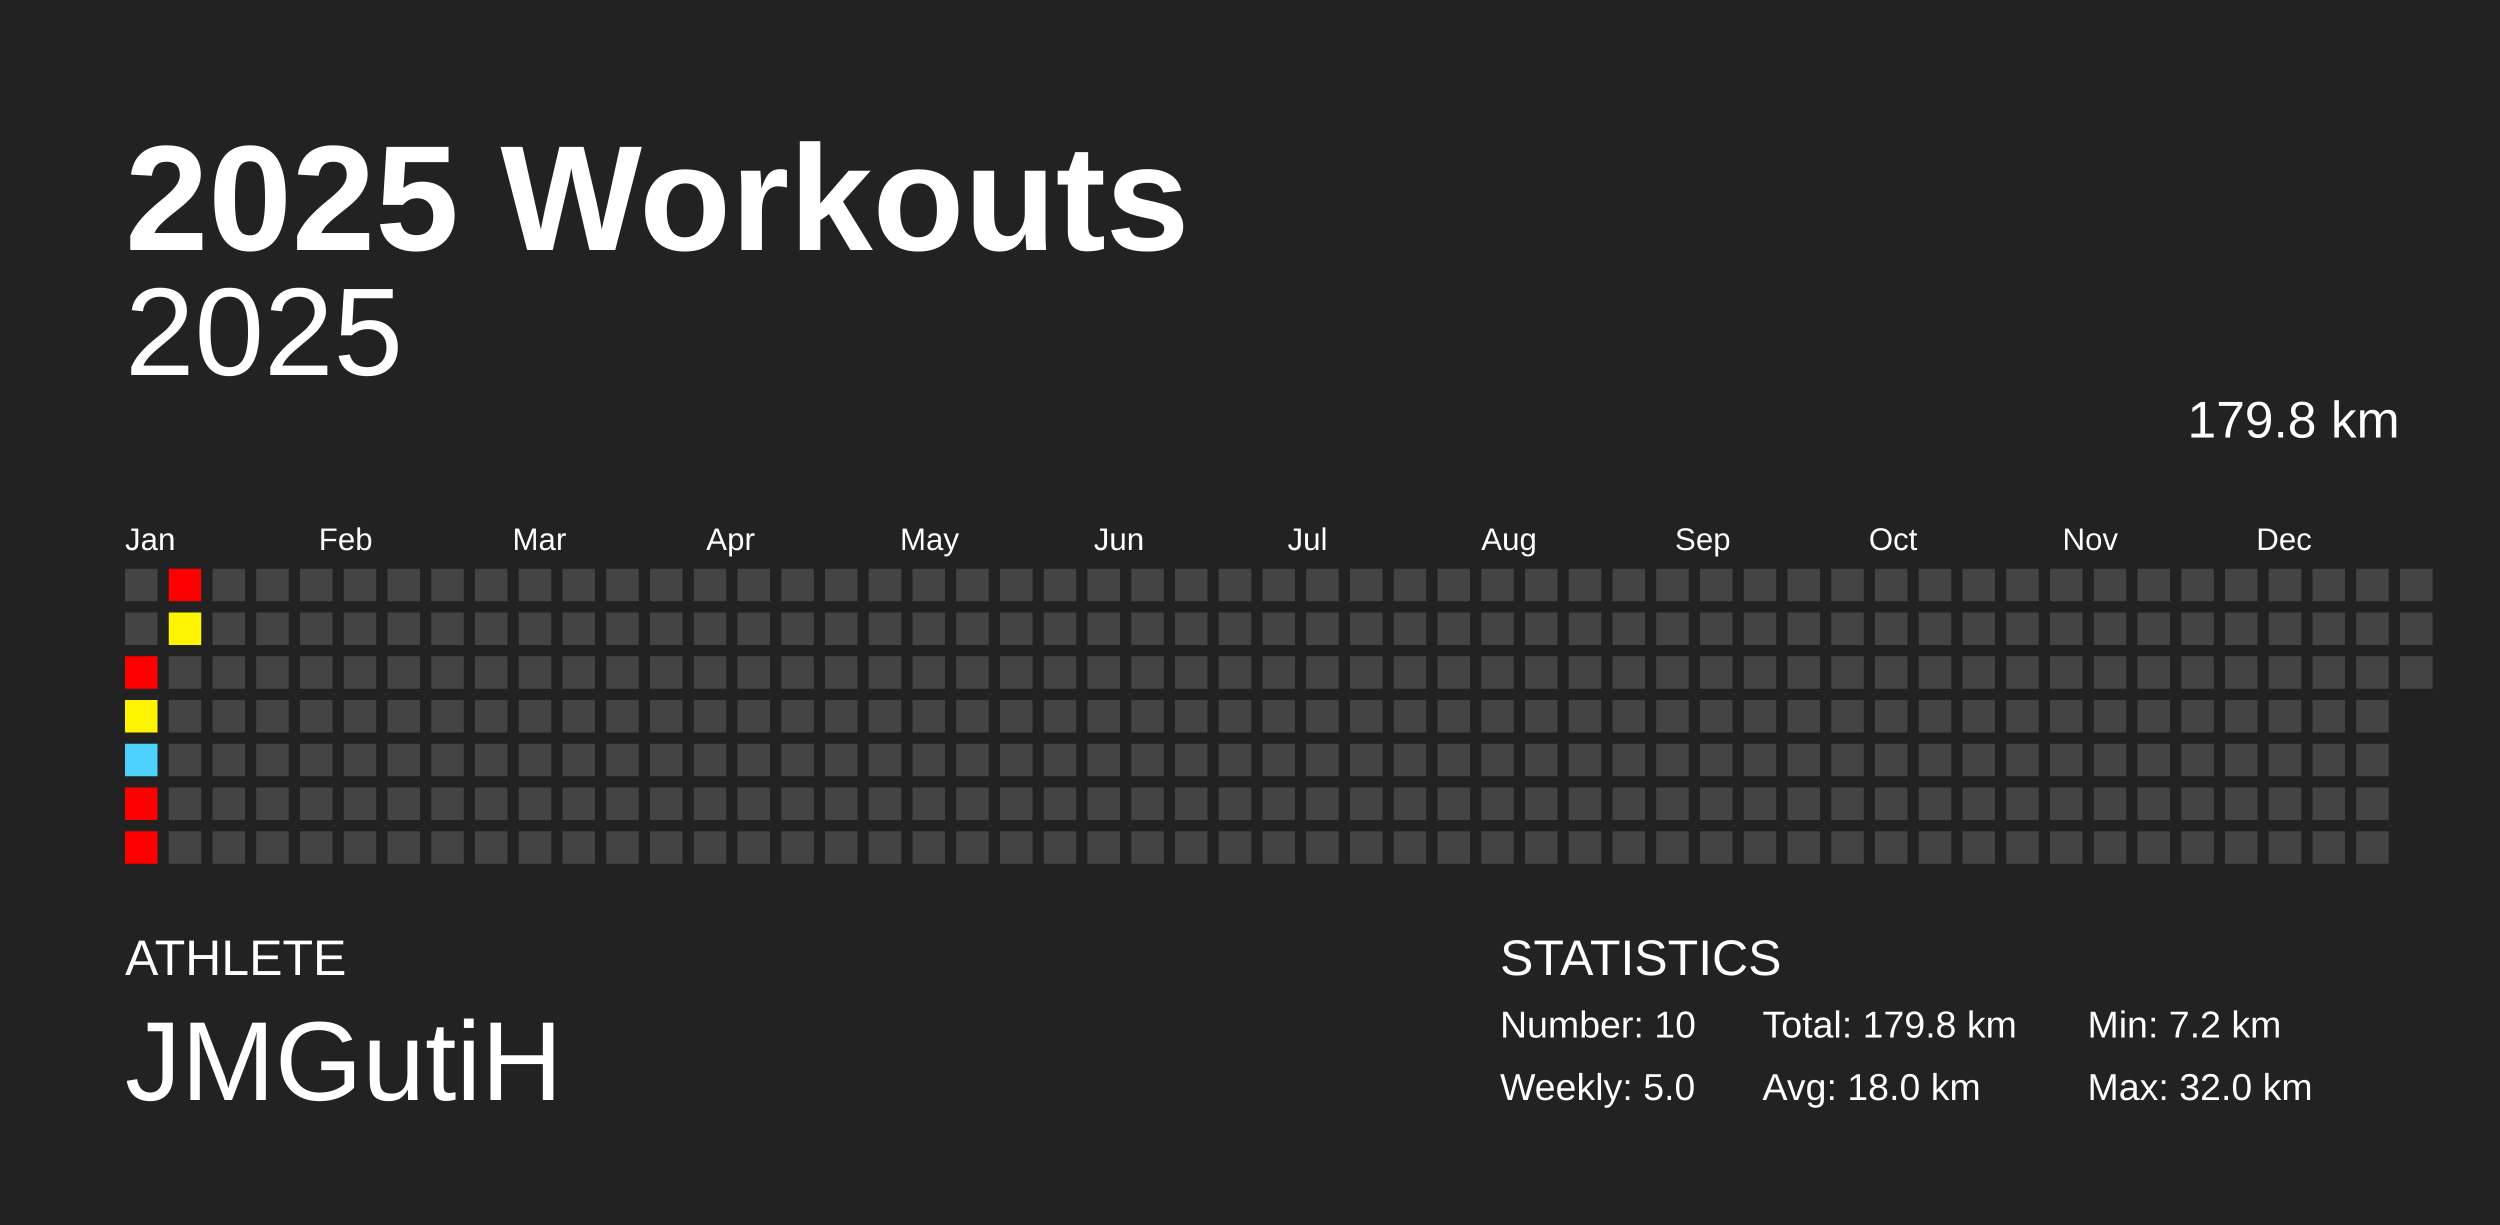
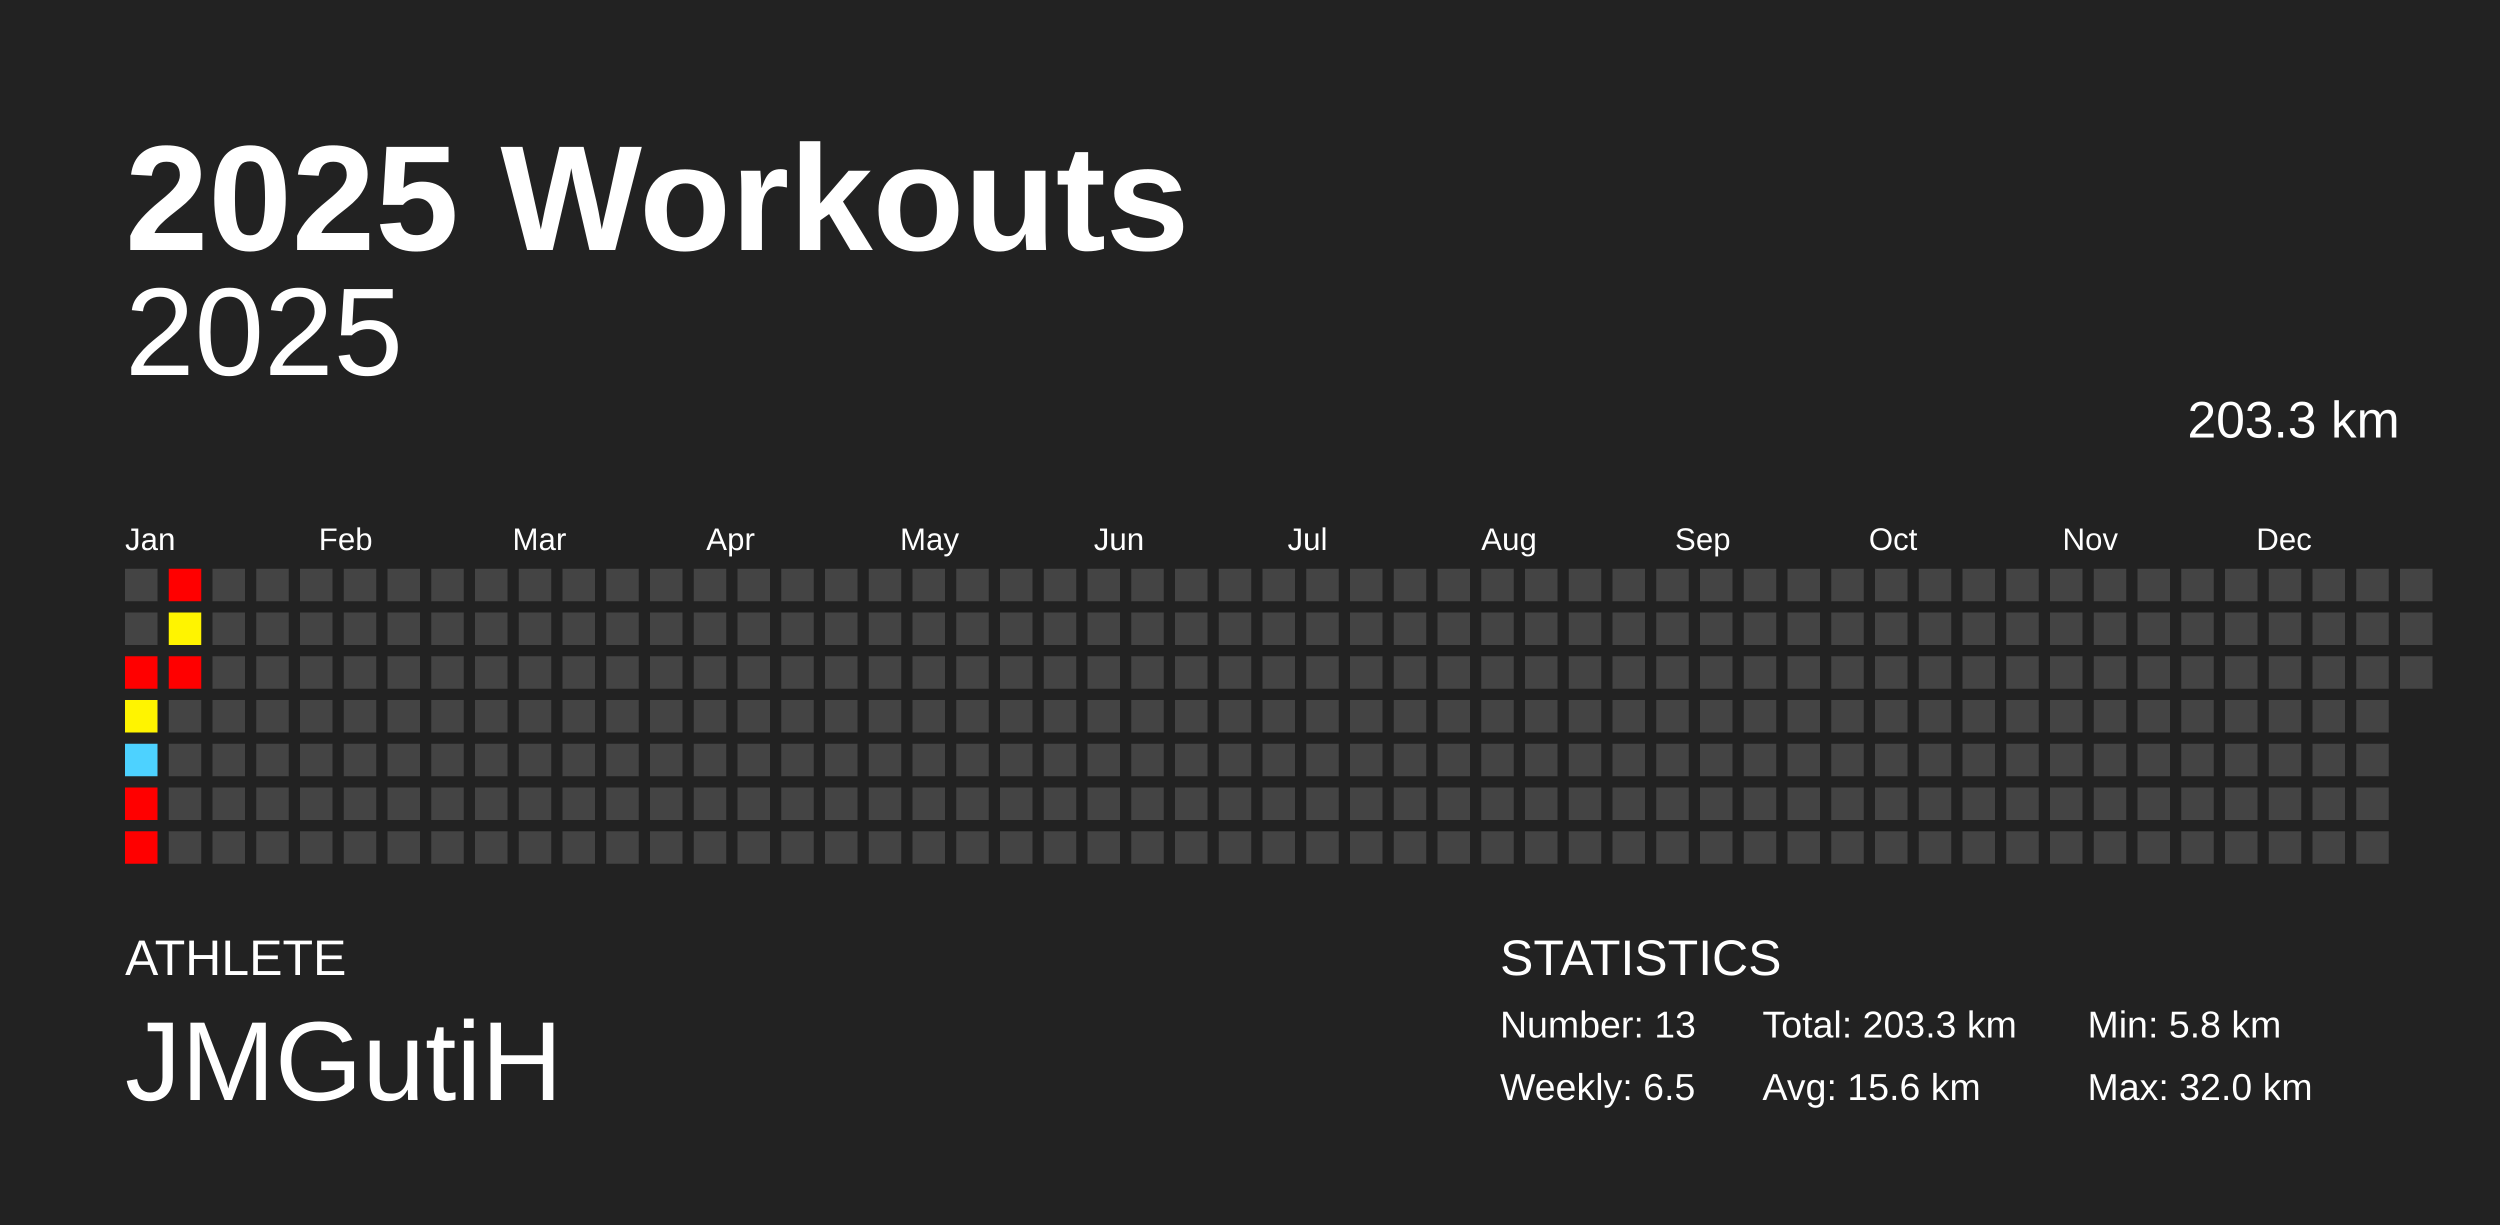
<svg xmlns="http://www.w3.org/2000/svg" baseProfile="full" height="98mm" version="1.1" viewBox="0,0,200,98" width="200mm">
  <defs />
  <rect fill="#222222" height="98" width="200" x="0" y="0" />
  <text fill="#FFFFFF" style="font-size:12px; font-family:Arial; font-weight:bold;" x="10" y="20">2025 Workouts</text>
  <text fill="#FFFFFF" style="font-size:4px; font-family:Arial" x="10" y="78">ATHLETE</text>
  <text fill="#FFFFFF" style="font-size:9px; font-family:Arial" x="10" y="88">JMGutiH</text>
  <text fill="#FFFFFF" style="font-size:4px; font-family:Arial" x="120" y="78">STATISTICS</text>
-   <text fill="#FFFFFF" style="font-size:3px; font-family:Arial" x="120" y="83">Number: 10</text>
-   <text fill="#FFFFFF" style="font-size:3px; font-family:Arial" x="120" y="88">Weekly: 5.0</text>
-   <text fill="#FFFFFF" style="font-size:3px; font-family:Arial" x="141" y="83">Total: 179.8 km</text>
-   <text fill="#FFFFFF" style="font-size:3px; font-family:Arial" x="141" y="88">Avg: 18.0 km</text>
-   <text fill="#FFFFFF" style="font-size:3px; font-family:Arial" x="167" y="83">Min: 7.2 km</text>
+   <text fill="#FFFFFF" style="font-size:3px; font-family:Arial" x="120" y="83">Number: 13</text>
+   <text fill="#FFFFFF" style="font-size:3px; font-family:Arial" x="120" y="88">Weekly: 6.5</text>
+   <text fill="#FFFFFF" style="font-size:3px; font-family:Arial" x="141" y="83">Total: 203.3 km</text>
+   <text fill="#FFFFFF" style="font-size:3px; font-family:Arial" x="141" y="88">Avg: 15.6 km</text>
+   <text fill="#FFFFFF" style="font-size:3px; font-family:Arial" x="167" y="83">Min: 5.8 km</text>
  <text fill="#FFFFFF" style="font-size:3px; font-family:Arial" x="167" y="88">Max: 32.0 km</text>
  <text alignment-baseline="hanging" fill="#FFFFFF" style="font-size:10.0px; font-family:Arial;" x="10" y="30">2025</text>
-   <text alignment-baseline="hanging" fill="#FFFFFF" style="font-size:4.125px; font-family:Arial;" x="175" y="35">179.8 km</text>
+   <text alignment-baseline="hanging" fill="#FFFFFF" style="font-size:4.125px; font-family:Arial;" x="175" y="35">203.3 km</text>
  <text fill="#FFFFFF" style="font-size:2.5px; font-family:Arial" x="10.0" y="44">Jan</text>
  <text fill="#FFFFFF" style="font-size:2.5px; font-family:Arial" x="25.5" y="44">Feb</text>
  <text fill="#FFFFFF" style="font-size:2.5px; font-family:Arial" x="41.0" y="44">Mar</text>
  <text fill="#FFFFFF" style="font-size:2.5px; font-family:Arial" x="56.5" y="44">Apr</text>
  <text fill="#FFFFFF" style="font-size:2.5px; font-family:Arial" x="72.0" y="44">May</text>
  <text fill="#FFFFFF" style="font-size:2.5px; font-family:Arial" x="87.5" y="44">Jun</text>
  <text fill="#FFFFFF" style="font-size:2.5px; font-family:Arial" x="103.0" y="44">Jul</text>
  <text fill="#FFFFFF" style="font-size:2.5px; font-family:Arial" x="118.5" y="44">Aug</text>
  <text fill="#FFFFFF" style="font-size:2.5px; font-family:Arial" x="134.0" y="44">Sep</text>
  <text fill="#FFFFFF" style="font-size:2.5px; font-family:Arial" x="149.5" y="44">Oct</text>
  <text fill="#FFFFFF" style="font-size:2.5px; font-family:Arial" x="165.0" y="44">Nov</text>
  <text fill="#FFFFFF" style="font-size:2.5px; font-family:Arial" x="180.5" y="44">Dec</text>
  <rect fill="#444444" height="2.6" width="2.6" x="10.0" y="45.5" />
  <rect fill="#444444" height="2.6" width="2.6" x="10.0" y="49.0" />
  <rect fill="red" height="2.6" width="2.6" x="10.0" y="52.5" />
  <rect fill="#fff400" height="2.6" width="2.6" x="10.0" y="56.0" />
  <rect fill="#4dd2ff" height="2.6" width="2.6" x="10.0" y="59.5" />
  <rect fill="red" height="2.6" width="2.6" x="10.0" y="63.0" />
  <rect fill="red" height="2.6" width="2.6" x="10.0" y="66.5" />
  <rect fill="red" height="2.6" width="2.6" x="13.5" y="45.5" />
  <rect fill="#fff400" height="2.6" width="2.6" x="13.5" y="49.0" />
-   <rect fill="#444444" height="2.6" width="2.6" x="13.5" y="52.5" />
+   <rect fill="red" height="2.6" width="2.6" x="13.5" y="52.5" />
  <rect fill="#444444" height="2.6" width="2.6" x="13.5" y="56.0" />
  <rect fill="#444444" height="2.6" width="2.6" x="13.5" y="59.5" />
  <rect fill="#444444" height="2.6" width="2.6" x="13.5" y="63.0" />
  <rect fill="#444444" height="2.6" width="2.6" x="13.5" y="66.5" />
  <rect fill="#444444" height="2.6" width="2.6" x="17.0" y="45.5" />
  <rect fill="#444444" height="2.6" width="2.6" x="17.0" y="49.0" />
  <rect fill="#444444" height="2.6" width="2.6" x="17.0" y="52.5" />
  <rect fill="#444444" height="2.6" width="2.6" x="17.0" y="56.0" />
  <rect fill="#444444" height="2.6" width="2.6" x="17.0" y="59.5" />
  <rect fill="#444444" height="2.6" width="2.6" x="17.0" y="63.0" />
  <rect fill="#444444" height="2.6" width="2.6" x="17.0" y="66.5" />
  <rect fill="#444444" height="2.6" width="2.6" x="20.5" y="45.5" />
  <rect fill="#444444" height="2.6" width="2.6" x="20.5" y="49.0" />
  <rect fill="#444444" height="2.6" width="2.6" x="20.5" y="52.5" />
  <rect fill="#444444" height="2.6" width="2.6" x="20.5" y="56.0" />
  <rect fill="#444444" height="2.6" width="2.6" x="20.5" y="59.5" />
  <rect fill="#444444" height="2.6" width="2.6" x="20.5" y="63.0" />
  <rect fill="#444444" height="2.6" width="2.6" x="20.5" y="66.5" />
  <rect fill="#444444" height="2.6" width="2.6" x="24.0" y="45.5" />
  <rect fill="#444444" height="2.6" width="2.6" x="24.0" y="49.0" />
  <rect fill="#444444" height="2.6" width="2.6" x="24.0" y="52.5" />
  <rect fill="#444444" height="2.6" width="2.6" x="24.0" y="56.0" />
  <rect fill="#444444" height="2.6" width="2.6" x="24.0" y="59.5" />
  <rect fill="#444444" height="2.6" width="2.6" x="24.0" y="63.0" />
  <rect fill="#444444" height="2.6" width="2.6" x="24.0" y="66.5" />
  <rect fill="#444444" height="2.6" width="2.6" x="27.5" y="45.5" />
  <rect fill="#444444" height="2.6" width="2.6" x="27.5" y="49.0" />
  <rect fill="#444444" height="2.6" width="2.6" x="27.5" y="52.5" />
  <rect fill="#444444" height="2.6" width="2.6" x="27.5" y="56.0" />
  <rect fill="#444444" height="2.6" width="2.6" x="27.5" y="59.5" />
  <rect fill="#444444" height="2.6" width="2.6" x="27.5" y="63.0" />
  <rect fill="#444444" height="2.6" width="2.6" x="27.5" y="66.5" />
  <rect fill="#444444" height="2.6" width="2.6" x="31.0" y="45.5" />
  <rect fill="#444444" height="2.6" width="2.6" x="31.0" y="49.0" />
  <rect fill="#444444" height="2.6" width="2.6" x="31.0" y="52.5" />
  <rect fill="#444444" height="2.6" width="2.6" x="31.0" y="56.0" />
  <rect fill="#444444" height="2.6" width="2.6" x="31.0" y="59.5" />
  <rect fill="#444444" height="2.6" width="2.6" x="31.0" y="63.0" />
  <rect fill="#444444" height="2.6" width="2.6" x="31.0" y="66.5" />
  <rect fill="#444444" height="2.6" width="2.6" x="34.5" y="45.5" />
  <rect fill="#444444" height="2.6" width="2.6" x="34.5" y="49.0" />
  <rect fill="#444444" height="2.6" width="2.6" x="34.5" y="52.5" />
  <rect fill="#444444" height="2.6" width="2.6" x="34.5" y="56.0" />
  <rect fill="#444444" height="2.6" width="2.6" x="34.5" y="59.5" />
  <rect fill="#444444" height="2.6" width="2.6" x="34.5" y="63.0" />
  <rect fill="#444444" height="2.6" width="2.6" x="34.5" y="66.5" />
  <rect fill="#444444" height="2.6" width="2.6" x="38.0" y="45.5" />
  <rect fill="#444444" height="2.6" width="2.6" x="38.0" y="49.0" />
  <rect fill="#444444" height="2.6" width="2.6" x="38.0" y="52.5" />
  <rect fill="#444444" height="2.6" width="2.6" x="38.0" y="56.0" />
  <rect fill="#444444" height="2.6" width="2.6" x="38.0" y="59.5" />
  <rect fill="#444444" height="2.6" width="2.6" x="38.0" y="63.0" />
  <rect fill="#444444" height="2.6" width="2.6" x="38.0" y="66.5" />
  <rect fill="#444444" height="2.6" width="2.6" x="41.5" y="45.5" />
  <rect fill="#444444" height="2.6" width="2.6" x="41.5" y="49.0" />
  <rect fill="#444444" height="2.6" width="2.6" x="41.5" y="52.5" />
  <rect fill="#444444" height="2.6" width="2.6" x="41.5" y="56.0" />
  <rect fill="#444444" height="2.6" width="2.6" x="41.5" y="59.5" />
  <rect fill="#444444" height="2.6" width="2.6" x="41.5" y="63.0" />
  <rect fill="#444444" height="2.6" width="2.6" x="41.5" y="66.5" />
  <rect fill="#444444" height="2.6" width="2.6" x="45.0" y="45.5" />
  <rect fill="#444444" height="2.6" width="2.6" x="45.0" y="49.0" />
  <rect fill="#444444" height="2.6" width="2.6" x="45.0" y="52.5" />
  <rect fill="#444444" height="2.6" width="2.6" x="45.0" y="56.0" />
  <rect fill="#444444" height="2.6" width="2.6" x="45.0" y="59.5" />
  <rect fill="#444444" height="2.6" width="2.6" x="45.0" y="63.0" />
  <rect fill="#444444" height="2.6" width="2.6" x="45.0" y="66.5" />
  <rect fill="#444444" height="2.6" width="2.6" x="48.5" y="45.5" />
  <rect fill="#444444" height="2.6" width="2.6" x="48.5" y="49.0" />
  <rect fill="#444444" height="2.6" width="2.6" x="48.5" y="52.5" />
  <rect fill="#444444" height="2.6" width="2.6" x="48.5" y="56.0" />
  <rect fill="#444444" height="2.6" width="2.6" x="48.5" y="59.5" />
  <rect fill="#444444" height="2.6" width="2.6" x="48.5" y="63.0" />
  <rect fill="#444444" height="2.6" width="2.6" x="48.5" y="66.5" />
  <rect fill="#444444" height="2.6" width="2.6" x="52.0" y="45.5" />
  <rect fill="#444444" height="2.6" width="2.6" x="52.0" y="49.0" />
  <rect fill="#444444" height="2.6" width="2.6" x="52.0" y="52.5" />
  <rect fill="#444444" height="2.6" width="2.6" x="52.0" y="56.0" />
  <rect fill="#444444" height="2.6" width="2.6" x="52.0" y="59.5" />
  <rect fill="#444444" height="2.6" width="2.6" x="52.0" y="63.0" />
  <rect fill="#444444" height="2.6" width="2.6" x="52.0" y="66.5" />
  <rect fill="#444444" height="2.6" width="2.6" x="55.5" y="45.5" />
  <rect fill="#444444" height="2.6" width="2.6" x="55.5" y="49.0" />
  <rect fill="#444444" height="2.6" width="2.6" x="55.5" y="52.5" />
  <rect fill="#444444" height="2.6" width="2.6" x="55.5" y="56.0" />
  <rect fill="#444444" height="2.6" width="2.6" x="55.5" y="59.5" />
  <rect fill="#444444" height="2.6" width="2.6" x="55.5" y="63.0" />
  <rect fill="#444444" height="2.6" width="2.6" x="55.5" y="66.5" />
  <rect fill="#444444" height="2.6" width="2.6" x="59.0" y="45.5" />
  <rect fill="#444444" height="2.6" width="2.6" x="59.0" y="49.0" />
  <rect fill="#444444" height="2.6" width="2.6" x="59.0" y="52.5" />
  <rect fill="#444444" height="2.6" width="2.6" x="59.0" y="56.0" />
  <rect fill="#444444" height="2.6" width="2.6" x="59.0" y="59.5" />
  <rect fill="#444444" height="2.6" width="2.6" x="59.0" y="63.0" />
  <rect fill="#444444" height="2.6" width="2.6" x="59.0" y="66.5" />
  <rect fill="#444444" height="2.6" width="2.6" x="62.5" y="45.5" />
  <rect fill="#444444" height="2.6" width="2.6" x="62.5" y="49.0" />
  <rect fill="#444444" height="2.6" width="2.6" x="62.5" y="52.5" />
  <rect fill="#444444" height="2.6" width="2.6" x="62.5" y="56.0" />
  <rect fill="#444444" height="2.6" width="2.6" x="62.5" y="59.5" />
  <rect fill="#444444" height="2.6" width="2.6" x="62.5" y="63.0" />
  <rect fill="#444444" height="2.6" width="2.6" x="62.5" y="66.5" />
  <rect fill="#444444" height="2.6" width="2.6" x="66.0" y="45.5" />
  <rect fill="#444444" height="2.6" width="2.6" x="66.0" y="49.0" />
  <rect fill="#444444" height="2.6" width="2.6" x="66.0" y="52.5" />
  <rect fill="#444444" height="2.6" width="2.6" x="66.0" y="56.0" />
  <rect fill="#444444" height="2.6" width="2.6" x="66.0" y="59.5" />
  <rect fill="#444444" height="2.6" width="2.6" x="66.0" y="63.0" />
  <rect fill="#444444" height="2.6" width="2.6" x="66.0" y="66.5" />
  <rect fill="#444444" height="2.6" width="2.6" x="69.5" y="45.5" />
  <rect fill="#444444" height="2.6" width="2.6" x="69.5" y="49.0" />
  <rect fill="#444444" height="2.6" width="2.6" x="69.5" y="52.5" />
  <rect fill="#444444" height="2.6" width="2.6" x="69.5" y="56.0" />
  <rect fill="#444444" height="2.6" width="2.6" x="69.5" y="59.5" />
  <rect fill="#444444" height="2.6" width="2.6" x="69.5" y="63.0" />
  <rect fill="#444444" height="2.6" width="2.6" x="69.5" y="66.5" />
  <rect fill="#444444" height="2.6" width="2.6" x="73.0" y="45.5" />
  <rect fill="#444444" height="2.6" width="2.6" x="73.0" y="49.0" />
  <rect fill="#444444" height="2.6" width="2.6" x="73.0" y="52.5" />
  <rect fill="#444444" height="2.6" width="2.6" x="73.0" y="56.0" />
  <rect fill="#444444" height="2.6" width="2.6" x="73.0" y="59.5" />
  <rect fill="#444444" height="2.6" width="2.6" x="73.0" y="63.0" />
  <rect fill="#444444" height="2.6" width="2.6" x="73.0" y="66.5" />
  <rect fill="#444444" height="2.6" width="2.6" x="76.5" y="45.5" />
  <rect fill="#444444" height="2.6" width="2.6" x="76.5" y="49.0" />
  <rect fill="#444444" height="2.6" width="2.6" x="76.5" y="52.5" />
  <rect fill="#444444" height="2.6" width="2.6" x="76.5" y="56.0" />
  <rect fill="#444444" height="2.6" width="2.6" x="76.5" y="59.5" />
  <rect fill="#444444" height="2.6" width="2.6" x="76.5" y="63.0" />
  <rect fill="#444444" height="2.6" width="2.6" x="76.5" y="66.5" />
  <rect fill="#444444" height="2.6" width="2.6" x="80.0" y="45.5" />
  <rect fill="#444444" height="2.6" width="2.6" x="80.0" y="49.0" />
  <rect fill="#444444" height="2.6" width="2.6" x="80.0" y="52.5" />
  <rect fill="#444444" height="2.6" width="2.6" x="80.0" y="56.0" />
  <rect fill="#444444" height="2.6" width="2.6" x="80.0" y="59.5" />
  <rect fill="#444444" height="2.6" width="2.6" x="80.0" y="63.0" />
  <rect fill="#444444" height="2.6" width="2.6" x="80.0" y="66.5" />
  <rect fill="#444444" height="2.6" width="2.6" x="83.5" y="45.5" />
  <rect fill="#444444" height="2.6" width="2.6" x="83.5" y="49.0" />
  <rect fill="#444444" height="2.6" width="2.6" x="83.5" y="52.5" />
  <rect fill="#444444" height="2.6" width="2.6" x="83.5" y="56.0" />
  <rect fill="#444444" height="2.6" width="2.6" x="83.5" y="59.5" />
  <rect fill="#444444" height="2.6" width="2.6" x="83.5" y="63.0" />
  <rect fill="#444444" height="2.6" width="2.6" x="83.5" y="66.5" />
  <rect fill="#444444" height="2.6" width="2.6" x="87.0" y="45.5" />
  <rect fill="#444444" height="2.6" width="2.6" x="87.0" y="49.0" />
  <rect fill="#444444" height="2.6" width="2.6" x="87.0" y="52.5" />
  <rect fill="#444444" height="2.6" width="2.6" x="87.0" y="56.0" />
  <rect fill="#444444" height="2.6" width="2.6" x="87.0" y="59.5" />
  <rect fill="#444444" height="2.6" width="2.6" x="87.0" y="63.0" />
  <rect fill="#444444" height="2.6" width="2.6" x="87.0" y="66.5" />
  <rect fill="#444444" height="2.6" width="2.6" x="90.5" y="45.5" />
  <rect fill="#444444" height="2.6" width="2.6" x="90.5" y="49.0" />
  <rect fill="#444444" height="2.6" width="2.6" x="90.5" y="52.5" />
  <rect fill="#444444" height="2.6" width="2.6" x="90.5" y="56.0" />
  <rect fill="#444444" height="2.6" width="2.6" x="90.5" y="59.5" />
  <rect fill="#444444" height="2.6" width="2.6" x="90.5" y="63.0" />
  <rect fill="#444444" height="2.6" width="2.6" x="90.5" y="66.5" />
  <rect fill="#444444" height="2.6" width="2.6" x="94.0" y="45.5" />
  <rect fill="#444444" height="2.6" width="2.6" x="94.0" y="49.0" />
  <rect fill="#444444" height="2.6" width="2.6" x="94.0" y="52.5" />
  <rect fill="#444444" height="2.6" width="2.6" x="94.0" y="56.0" />
  <rect fill="#444444" height="2.6" width="2.6" x="94.0" y="59.5" />
  <rect fill="#444444" height="2.6" width="2.6" x="94.0" y="63.0" />
  <rect fill="#444444" height="2.6" width="2.6" x="94.0" y="66.5" />
  <rect fill="#444444" height="2.6" width="2.6" x="97.5" y="45.5" />
  <rect fill="#444444" height="2.6" width="2.6" x="97.5" y="49.0" />
  <rect fill="#444444" height="2.6" width="2.6" x="97.5" y="52.5" />
  <rect fill="#444444" height="2.6" width="2.6" x="97.5" y="56.0" />
  <rect fill="#444444" height="2.6" width="2.6" x="97.5" y="59.5" />
  <rect fill="#444444" height="2.6" width="2.6" x="97.5" y="63.0" />
  <rect fill="#444444" height="2.6" width="2.6" x="97.5" y="66.5" />
  <rect fill="#444444" height="2.6" width="2.6" x="101.0" y="45.5" />
  <rect fill="#444444" height="2.6" width="2.6" x="101.0" y="49.0" />
  <rect fill="#444444" height="2.6" width="2.6" x="101.0" y="52.5" />
  <rect fill="#444444" height="2.6" width="2.6" x="101.0" y="56.0" />
  <rect fill="#444444" height="2.6" width="2.6" x="101.0" y="59.5" />
  <rect fill="#444444" height="2.6" width="2.6" x="101.0" y="63.0" />
  <rect fill="#444444" height="2.6" width="2.6" x="101.0" y="66.5" />
  <rect fill="#444444" height="2.6" width="2.6" x="104.5" y="45.5" />
  <rect fill="#444444" height="2.6" width="2.6" x="104.5" y="49.0" />
  <rect fill="#444444" height="2.6" width="2.6" x="104.5" y="52.5" />
  <rect fill="#444444" height="2.6" width="2.6" x="104.5" y="56.0" />
  <rect fill="#444444" height="2.6" width="2.6" x="104.5" y="59.5" />
  <rect fill="#444444" height="2.6" width="2.6" x="104.5" y="63.0" />
  <rect fill="#444444" height="2.6" width="2.6" x="104.5" y="66.5" />
  <rect fill="#444444" height="2.6" width="2.6" x="108.0" y="45.5" />
  <rect fill="#444444" height="2.6" width="2.6" x="108.0" y="49.0" />
  <rect fill="#444444" height="2.6" width="2.6" x="108.0" y="52.5" />
  <rect fill="#444444" height="2.6" width="2.6" x="108.0" y="56.0" />
  <rect fill="#444444" height="2.6" width="2.6" x="108.0" y="59.5" />
  <rect fill="#444444" height="2.6" width="2.6" x="108.0" y="63.0" />
  <rect fill="#444444" height="2.6" width="2.6" x="108.0" y="66.5" />
  <rect fill="#444444" height="2.6" width="2.6" x="111.5" y="45.5" />
  <rect fill="#444444" height="2.6" width="2.6" x="111.5" y="49.0" />
  <rect fill="#444444" height="2.6" width="2.6" x="111.5" y="52.5" />
  <rect fill="#444444" height="2.6" width="2.6" x="111.5" y="56.0" />
  <rect fill="#444444" height="2.6" width="2.6" x="111.5" y="59.5" />
  <rect fill="#444444" height="2.6" width="2.6" x="111.5" y="63.0" />
  <rect fill="#444444" height="2.6" width="2.6" x="111.5" y="66.5" />
  <rect fill="#444444" height="2.6" width="2.6" x="115.0" y="45.5" />
  <rect fill="#444444" height="2.6" width="2.6" x="115.0" y="49.0" />
  <rect fill="#444444" height="2.6" width="2.6" x="115.0" y="52.5" />
  <rect fill="#444444" height="2.6" width="2.6" x="115.0" y="56.0" />
  <rect fill="#444444" height="2.6" width="2.6" x="115.0" y="59.5" />
  <rect fill="#444444" height="2.6" width="2.6" x="115.0" y="63.0" />
  <rect fill="#444444" height="2.6" width="2.6" x="115.0" y="66.5" />
  <rect fill="#444444" height="2.6" width="2.6" x="118.5" y="45.5" />
  <rect fill="#444444" height="2.6" width="2.6" x="118.5" y="49.0" />
  <rect fill="#444444" height="2.6" width="2.6" x="118.5" y="52.5" />
  <rect fill="#444444" height="2.6" width="2.6" x="118.5" y="56.0" />
  <rect fill="#444444" height="2.6" width="2.6" x="118.5" y="59.5" />
  <rect fill="#444444" height="2.6" width="2.6" x="118.5" y="63.0" />
  <rect fill="#444444" height="2.6" width="2.6" x="118.5" y="66.5" />
  <rect fill="#444444" height="2.6" width="2.6" x="122.0" y="45.5" />
  <rect fill="#444444" height="2.6" width="2.6" x="122.0" y="49.0" />
  <rect fill="#444444" height="2.6" width="2.6" x="122.0" y="52.5" />
  <rect fill="#444444" height="2.6" width="2.6" x="122.0" y="56.0" />
  <rect fill="#444444" height="2.6" width="2.6" x="122.0" y="59.5" />
  <rect fill="#444444" height="2.6" width="2.6" x="122.0" y="63.0" />
  <rect fill="#444444" height="2.6" width="2.6" x="122.0" y="66.5" />
  <rect fill="#444444" height="2.6" width="2.6" x="125.5" y="45.5" />
  <rect fill="#444444" height="2.6" width="2.6" x="125.5" y="49.0" />
  <rect fill="#444444" height="2.6" width="2.6" x="125.5" y="52.5" />
  <rect fill="#444444" height="2.6" width="2.6" x="125.5" y="56.0" />
  <rect fill="#444444" height="2.6" width="2.6" x="125.5" y="59.5" />
  <rect fill="#444444" height="2.6" width="2.6" x="125.5" y="63.0" />
  <rect fill="#444444" height="2.6" width="2.6" x="125.5" y="66.5" />
  <rect fill="#444444" height="2.6" width="2.6" x="129.0" y="45.5" />
  <rect fill="#444444" height="2.6" width="2.6" x="129.0" y="49.0" />
  <rect fill="#444444" height="2.6" width="2.6" x="129.0" y="52.5" />
  <rect fill="#444444" height="2.6" width="2.6" x="129.0" y="56.0" />
  <rect fill="#444444" height="2.6" width="2.6" x="129.0" y="59.5" />
  <rect fill="#444444" height="2.6" width="2.6" x="129.0" y="63.0" />
  <rect fill="#444444" height="2.6" width="2.6" x="129.0" y="66.5" />
  <rect fill="#444444" height="2.6" width="2.6" x="132.5" y="45.5" />
  <rect fill="#444444" height="2.6" width="2.6" x="132.5" y="49.0" />
  <rect fill="#444444" height="2.6" width="2.6" x="132.5" y="52.5" />
  <rect fill="#444444" height="2.6" width="2.6" x="132.5" y="56.0" />
  <rect fill="#444444" height="2.6" width="2.6" x="132.5" y="59.5" />
  <rect fill="#444444" height="2.6" width="2.6" x="132.5" y="63.0" />
  <rect fill="#444444" height="2.6" width="2.6" x="132.5" y="66.5" />
  <rect fill="#444444" height="2.6" width="2.6" x="136.0" y="45.5" />
  <rect fill="#444444" height="2.6" width="2.6" x="136.0" y="49.0" />
  <rect fill="#444444" height="2.6" width="2.6" x="136.0" y="52.5" />
  <rect fill="#444444" height="2.6" width="2.6" x="136.0" y="56.0" />
  <rect fill="#444444" height="2.6" width="2.6" x="136.0" y="59.5" />
  <rect fill="#444444" height="2.6" width="2.6" x="136.0" y="63.0" />
  <rect fill="#444444" height="2.6" width="2.6" x="136.0" y="66.5" />
  <rect fill="#444444" height="2.6" width="2.6" x="139.5" y="45.5" />
  <rect fill="#444444" height="2.6" width="2.6" x="139.5" y="49.0" />
  <rect fill="#444444" height="2.6" width="2.6" x="139.5" y="52.5" />
  <rect fill="#444444" height="2.6" width="2.6" x="139.5" y="56.0" />
  <rect fill="#444444" height="2.6" width="2.6" x="139.5" y="59.5" />
  <rect fill="#444444" height="2.6" width="2.6" x="139.5" y="63.0" />
  <rect fill="#444444" height="2.6" width="2.6" x="139.5" y="66.5" />
  <rect fill="#444444" height="2.6" width="2.6" x="143.0" y="45.5" />
  <rect fill="#444444" height="2.6" width="2.6" x="143.0" y="49.0" />
  <rect fill="#444444" height="2.6" width="2.6" x="143.0" y="52.5" />
  <rect fill="#444444" height="2.6" width="2.6" x="143.0" y="56.0" />
  <rect fill="#444444" height="2.6" width="2.6" x="143.0" y="59.5" />
  <rect fill="#444444" height="2.6" width="2.6" x="143.0" y="63.0" />
  <rect fill="#444444" height="2.6" width="2.6" x="143.0" y="66.5" />
  <rect fill="#444444" height="2.6" width="2.6" x="146.5" y="45.5" />
  <rect fill="#444444" height="2.6" width="2.6" x="146.5" y="49.0" />
  <rect fill="#444444" height="2.6" width="2.6" x="146.5" y="52.5" />
  <rect fill="#444444" height="2.6" width="2.6" x="146.5" y="56.0" />
  <rect fill="#444444" height="2.6" width="2.6" x="146.5" y="59.5" />
  <rect fill="#444444" height="2.6" width="2.6" x="146.5" y="63.0" />
  <rect fill="#444444" height="2.6" width="2.6" x="146.5" y="66.5" />
  <rect fill="#444444" height="2.6" width="2.6" x="150.0" y="45.5" />
  <rect fill="#444444" height="2.6" width="2.6" x="150.0" y="49.0" />
  <rect fill="#444444" height="2.6" width="2.6" x="150.0" y="52.5" />
  <rect fill="#444444" height="2.6" width="2.6" x="150.0" y="56.0" />
  <rect fill="#444444" height="2.6" width="2.6" x="150.0" y="59.5" />
  <rect fill="#444444" height="2.6" width="2.6" x="150.0" y="63.0" />
  <rect fill="#444444" height="2.6" width="2.6" x="150.0" y="66.5" />
  <rect fill="#444444" height="2.6" width="2.6" x="153.5" y="45.5" />
  <rect fill="#444444" height="2.6" width="2.6" x="153.5" y="49.0" />
  <rect fill="#444444" height="2.6" width="2.6" x="153.5" y="52.5" />
  <rect fill="#444444" height="2.6" width="2.6" x="153.5" y="56.0" />
  <rect fill="#444444" height="2.6" width="2.6" x="153.5" y="59.5" />
  <rect fill="#444444" height="2.6" width="2.6" x="153.5" y="63.0" />
  <rect fill="#444444" height="2.6" width="2.6" x="153.5" y="66.5" />
  <rect fill="#444444" height="2.6" width="2.6" x="157.0" y="45.5" />
  <rect fill="#444444" height="2.6" width="2.6" x="157.0" y="49.0" />
  <rect fill="#444444" height="2.6" width="2.6" x="157.0" y="52.5" />
  <rect fill="#444444" height="2.6" width="2.6" x="157.0" y="56.0" />
  <rect fill="#444444" height="2.6" width="2.6" x="157.0" y="59.5" />
  <rect fill="#444444" height="2.6" width="2.6" x="157.0" y="63.0" />
  <rect fill="#444444" height="2.6" width="2.6" x="157.0" y="66.5" />
  <rect fill="#444444" height="2.6" width="2.6" x="160.5" y="45.5" />
  <rect fill="#444444" height="2.6" width="2.6" x="160.5" y="49.0" />
  <rect fill="#444444" height="2.6" width="2.6" x="160.5" y="52.5" />
  <rect fill="#444444" height="2.6" width="2.6" x="160.5" y="56.0" />
  <rect fill="#444444" height="2.6" width="2.6" x="160.5" y="59.5" />
  <rect fill="#444444" height="2.6" width="2.6" x="160.5" y="63.0" />
  <rect fill="#444444" height="2.6" width="2.6" x="160.5" y="66.5" />
  <rect fill="#444444" height="2.6" width="2.6" x="164.0" y="45.5" />
  <rect fill="#444444" height="2.6" width="2.6" x="164.0" y="49.0" />
  <rect fill="#444444" height="2.6" width="2.6" x="164.0" y="52.5" />
  <rect fill="#444444" height="2.6" width="2.6" x="164.0" y="56.0" />
  <rect fill="#444444" height="2.6" width="2.6" x="164.0" y="59.5" />
  <rect fill="#444444" height="2.6" width="2.6" x="164.0" y="63.0" />
  <rect fill="#444444" height="2.6" width="2.6" x="164.0" y="66.5" />
  <rect fill="#444444" height="2.6" width="2.6" x="167.5" y="45.5" />
  <rect fill="#444444" height="2.6" width="2.6" x="167.5" y="49.0" />
  <rect fill="#444444" height="2.6" width="2.6" x="167.5" y="52.5" />
  <rect fill="#444444" height="2.6" width="2.6" x="167.5" y="56.0" />
  <rect fill="#444444" height="2.6" width="2.6" x="167.5" y="59.5" />
  <rect fill="#444444" height="2.6" width="2.6" x="167.5" y="63.0" />
  <rect fill="#444444" height="2.6" width="2.6" x="167.5" y="66.5" />
  <rect fill="#444444" height="2.6" width="2.6" x="171.0" y="45.5" />
  <rect fill="#444444" height="2.6" width="2.6" x="171.0" y="49.0" />
  <rect fill="#444444" height="2.6" width="2.6" x="171.0" y="52.5" />
  <rect fill="#444444" height="2.6" width="2.6" x="171.0" y="56.0" />
  <rect fill="#444444" height="2.6" width="2.6" x="171.0" y="59.5" />
  <rect fill="#444444" height="2.6" width="2.6" x="171.0" y="63.0" />
  <rect fill="#444444" height="2.6" width="2.6" x="171.0" y="66.5" />
  <rect fill="#444444" height="2.6" width="2.6" x="174.5" y="45.5" />
  <rect fill="#444444" height="2.6" width="2.6" x="174.5" y="49.0" />
  <rect fill="#444444" height="2.6" width="2.6" x="174.5" y="52.5" />
  <rect fill="#444444" height="2.6" width="2.6" x="174.5" y="56.0" />
  <rect fill="#444444" height="2.6" width="2.6" x="174.5" y="59.5" />
  <rect fill="#444444" height="2.6" width="2.6" x="174.5" y="63.0" />
  <rect fill="#444444" height="2.6" width="2.6" x="174.5" y="66.5" />
  <rect fill="#444444" height="2.6" width="2.6" x="178.0" y="45.5" />
  <rect fill="#444444" height="2.6" width="2.6" x="178.0" y="49.0" />
  <rect fill="#444444" height="2.6" width="2.6" x="178.0" y="52.5" />
  <rect fill="#444444" height="2.6" width="2.6" x="178.0" y="56.0" />
  <rect fill="#444444" height="2.6" width="2.6" x="178.0" y="59.5" />
  <rect fill="#444444" height="2.6" width="2.6" x="178.0" y="63.0" />
  <rect fill="#444444" height="2.6" width="2.6" x="178.0" y="66.5" />
  <rect fill="#444444" height="2.6" width="2.6" x="181.5" y="45.5" />
  <rect fill="#444444" height="2.6" width="2.6" x="181.5" y="49.0" />
  <rect fill="#444444" height="2.6" width="2.6" x="181.5" y="52.5" />
  <rect fill="#444444" height="2.6" width="2.6" x="181.5" y="56.0" />
  <rect fill="#444444" height="2.6" width="2.6" x="181.5" y="59.5" />
  <rect fill="#444444" height="2.6" width="2.6" x="181.5" y="63.0" />
  <rect fill="#444444" height="2.6" width="2.6" x="181.5" y="66.5" />
  <rect fill="#444444" height="2.6" width="2.6" x="185.0" y="45.5" />
  <rect fill="#444444" height="2.6" width="2.6" x="185.0" y="49.0" />
  <rect fill="#444444" height="2.6" width="2.6" x="185.0" y="52.5" />
  <rect fill="#444444" height="2.6" width="2.6" x="185.0" y="56.0" />
  <rect fill="#444444" height="2.6" width="2.6" x="185.0" y="59.5" />
  <rect fill="#444444" height="2.6" width="2.6" x="185.0" y="63.0" />
  <rect fill="#444444" height="2.6" width="2.6" x="185.0" y="66.5" />
  <rect fill="#444444" height="2.6" width="2.6" x="188.5" y="45.5" />
  <rect fill="#444444" height="2.6" width="2.6" x="188.5" y="49.0" />
  <rect fill="#444444" height="2.6" width="2.6" x="188.5" y="52.5" />
  <rect fill="#444444" height="2.6" width="2.6" x="188.5" y="56.0" />
  <rect fill="#444444" height="2.6" width="2.6" x="188.5" y="59.5" />
  <rect fill="#444444" height="2.6" width="2.6" x="188.5" y="63.0" />
  <rect fill="#444444" height="2.6" width="2.6" x="188.5" y="66.5" />
  <rect fill="#444444" height="2.6" width="2.6" x="192.0" y="45.5" />
  <rect fill="#444444" height="2.6" width="2.6" x="192.0" y="49.0" />
  <rect fill="#444444" height="2.6" width="2.6" x="192.0" y="52.5" />
</svg>
